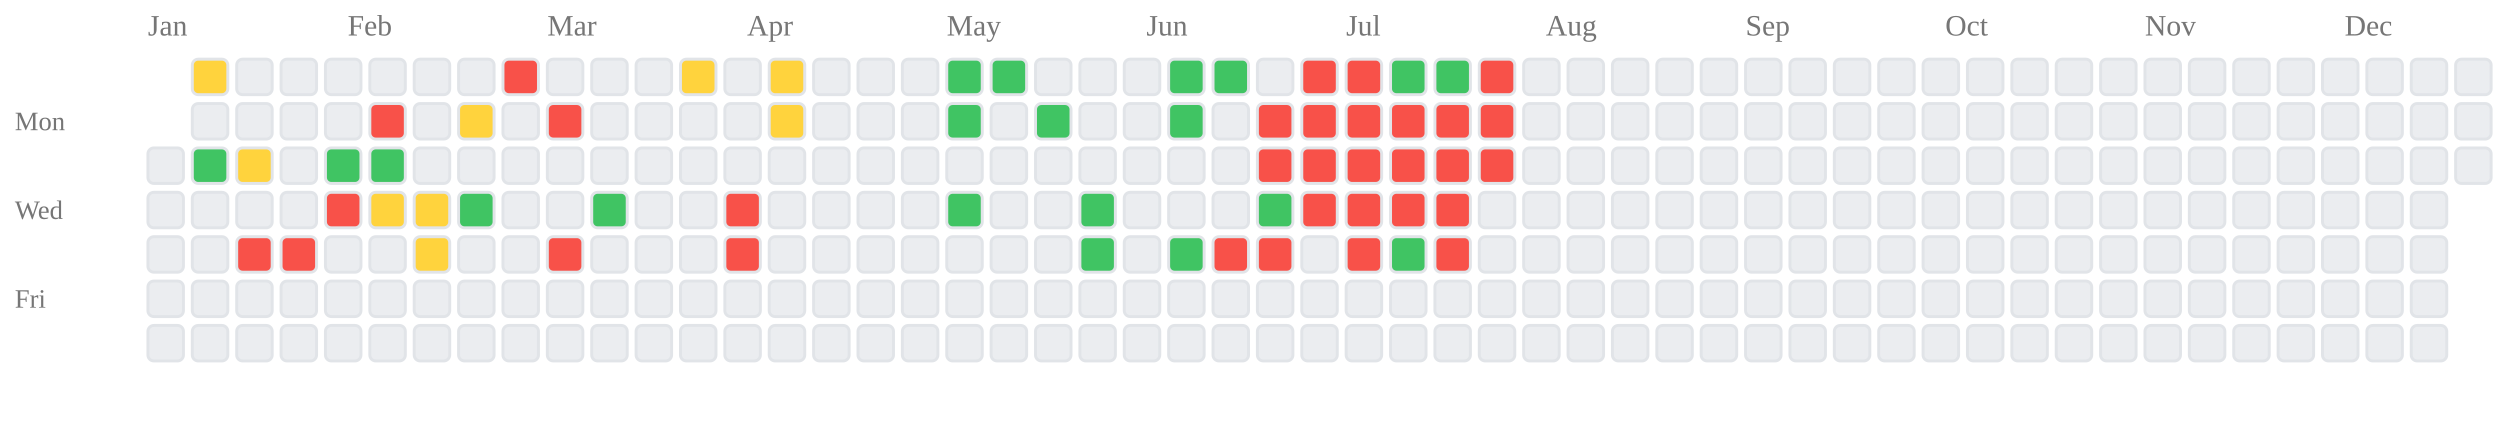
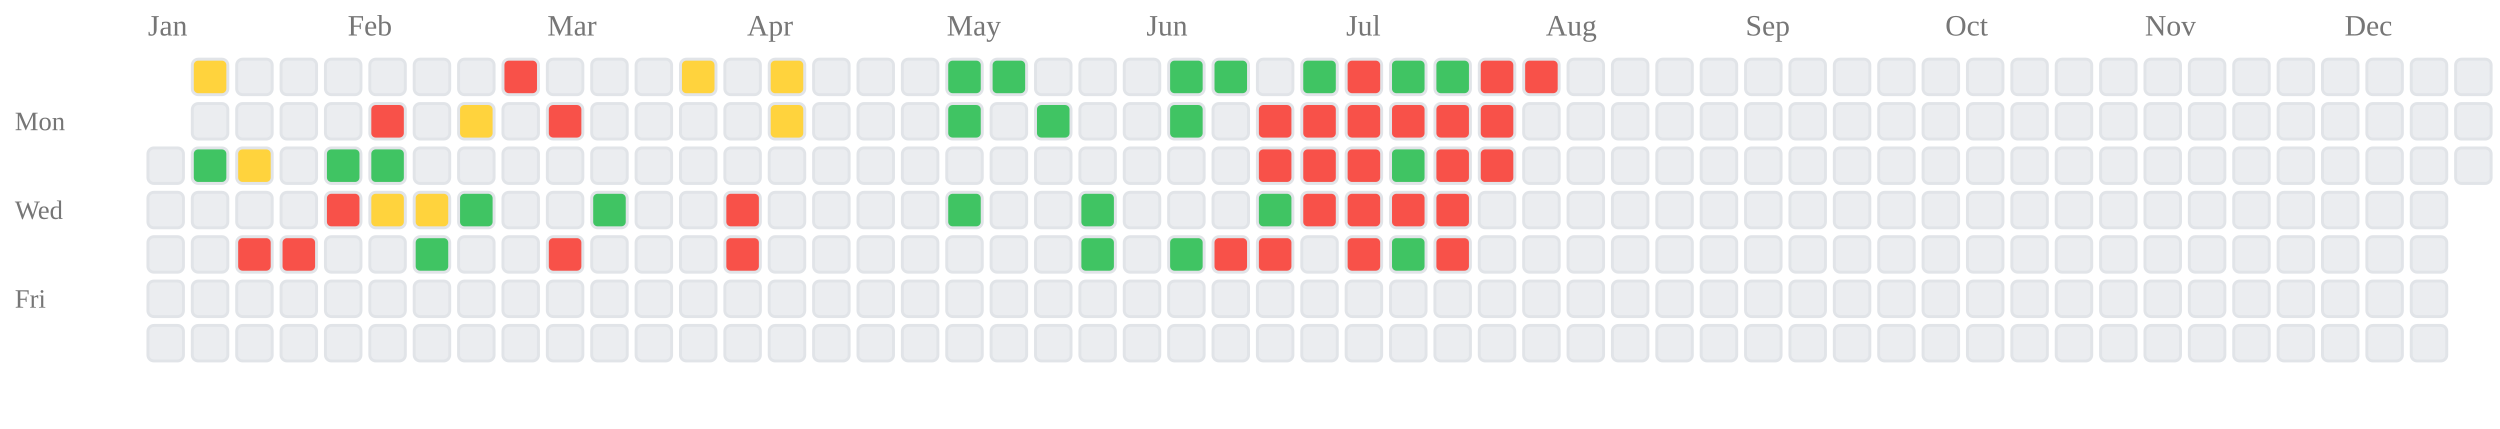
<svg xmlns="http://www.w3.org/2000/svg" width="845" height="145">
  <style>
        .month { font-size: 10px; fill: #767676; }
        .day { font-size: 9px; fill: #767676; }
        .cell { stroke: #e1e4e8; stroke-width: 1; }
        .cell-profit { fill: #40c463; }
        .cell-loss { fill: #f85149; }
        .cell-breakeven { fill: #ffd33d; }
        .cell-empty { fill: #ebedf0; }
    </style>
  <text x="50.0" y="12" class="month">Jan</text>
  <text x="117.5" y="12" class="month">Feb</text>
  <text x="185.0" y="12" class="month">Mar</text>
  <text x="252.5" y="12" class="month">Apr</text>
  <text x="320.0" y="12" class="month">May</text>
  <text x="387.5" y="12" class="month">Jun</text>
  <text x="455.0" y="12" class="month">Jul</text>
  <text x="522.5" y="12" class="month">Aug</text>
  <text x="590.0" y="12" class="month">Sep</text>
  <text x="657.5" y="12" class="month">Oct</text>
  <text x="725.0" y="12" class="month">Nov</text>
  <text x="792.5" y="12" class="month">Dec</text>
  <text x="5" y="44" class="day">Mon</text>
  <text x="5" y="74" class="day">Wed</text>
  <text x="5" y="104" class="day">Fri</text>
  <rect x="50" y="50" width="12" height="12" class="cell cell-empty" rx="2" ry="2" />
  <rect x="50" y="65" width="12" height="12" class="cell cell-empty" rx="2" ry="2" />
  <rect x="50" y="80" width="12" height="12" class="cell cell-empty" rx="2" ry="2" />
  <rect x="50" y="95" width="12" height="12" class="cell cell-empty" rx="2" ry="2" />
  <rect x="50" y="110" width="12" height="12" class="cell cell-empty" rx="2" ry="2" />
  <rect x="65" y="20" width="12" height="12" class="cell cell-breakeven" rx="2" ry="2" />
  <rect x="65" y="35" width="12" height="12" class="cell cell-empty" rx="2" ry="2" />
  <rect x="65" y="50" width="12" height="12" class="cell cell-profit" rx="2" ry="2" />
  <rect x="65" y="65" width="12" height="12" class="cell cell-empty" rx="2" ry="2" />
  <rect x="65" y="80" width="12" height="12" class="cell cell-empty" rx="2" ry="2" />
  <rect x="65" y="95" width="12" height="12" class="cell cell-empty" rx="2" ry="2" />
  <rect x="65" y="110" width="12" height="12" class="cell cell-empty" rx="2" ry="2" />
  <rect x="80" y="20" width="12" height="12" class="cell cell-empty" rx="2" ry="2" />
  <rect x="80" y="35" width="12" height="12" class="cell cell-empty" rx="2" ry="2" />
  <rect x="80" y="50" width="12" height="12" class="cell cell-breakeven" rx="2" ry="2" />
  <rect x="80" y="65" width="12" height="12" class="cell cell-empty" rx="2" ry="2" />
  <rect x="80" y="80" width="12" height="12" class="cell cell-loss" rx="2" ry="2" />
  <rect x="80" y="95" width="12" height="12" class="cell cell-empty" rx="2" ry="2" />
  <rect x="80" y="110" width="12" height="12" class="cell cell-empty" rx="2" ry="2" />
  <rect x="95" y="20" width="12" height="12" class="cell cell-empty" rx="2" ry="2" />
  <rect x="95" y="35" width="12" height="12" class="cell cell-empty" rx="2" ry="2" />
  <rect x="95" y="50" width="12" height="12" class="cell cell-empty" rx="2" ry="2" />
  <rect x="95" y="65" width="12" height="12" class="cell cell-empty" rx="2" ry="2" />
  <rect x="95" y="80" width="12" height="12" class="cell cell-loss" rx="2" ry="2" />
  <rect x="95" y="95" width="12" height="12" class="cell cell-empty" rx="2" ry="2" />
  <rect x="95" y="110" width="12" height="12" class="cell cell-empty" rx="2" ry="2" />
  <rect x="110" y="20" width="12" height="12" class="cell cell-empty" rx="2" ry="2" />
  <rect x="110" y="35" width="12" height="12" class="cell cell-empty" rx="2" ry="2" />
  <rect x="110" y="50" width="12" height="12" class="cell cell-profit" rx="2" ry="2" />
  <rect x="110" y="65" width="12" height="12" class="cell cell-loss" rx="2" ry="2" />
  <rect x="110" y="80" width="12" height="12" class="cell cell-empty" rx="2" ry="2" />
  <rect x="110" y="95" width="12" height="12" class="cell cell-empty" rx="2" ry="2" />
  <rect x="110" y="110" width="12" height="12" class="cell cell-empty" rx="2" ry="2" />
  <rect x="125" y="20" width="12" height="12" class="cell cell-empty" rx="2" ry="2" />
  <rect x="125" y="35" width="12" height="12" class="cell cell-loss" rx="2" ry="2" />
  <rect x="125" y="50" width="12" height="12" class="cell cell-profit" rx="2" ry="2" />
  <rect x="125" y="65" width="12" height="12" class="cell cell-breakeven" rx="2" ry="2" />
  <rect x="125" y="80" width="12" height="12" class="cell cell-empty" rx="2" ry="2" />
  <rect x="125" y="95" width="12" height="12" class="cell cell-empty" rx="2" ry="2" />
  <rect x="125" y="110" width="12" height="12" class="cell cell-empty" rx="2" ry="2" />
  <rect x="140" y="20" width="12" height="12" class="cell cell-empty" rx="2" ry="2" />
  <rect x="140" y="35" width="12" height="12" class="cell cell-empty" rx="2" ry="2" />
  <rect x="140" y="50" width="12" height="12" class="cell cell-empty" rx="2" ry="2" />
  <rect x="140" y="65" width="12" height="12" class="cell cell-breakeven" rx="2" ry="2" />
-   <rect x="140" y="80" width="12" height="12" class="cell cell-breakeven" rx="2" ry="2" />
+   <rect x="140" y="80" width="12" height="12" class="cell cell-profit" rx="2" ry="2" />
  <rect x="140" y="95" width="12" height="12" class="cell cell-empty" rx="2" ry="2" />
  <rect x="140" y="110" width="12" height="12" class="cell cell-empty" rx="2" ry="2" />
  <rect x="155" y="20" width="12" height="12" class="cell cell-empty" rx="2" ry="2" />
  <rect x="155" y="35" width="12" height="12" class="cell cell-breakeven" rx="2" ry="2" />
  <rect x="155" y="50" width="12" height="12" class="cell cell-empty" rx="2" ry="2" />
  <rect x="155" y="65" width="12" height="12" class="cell cell-profit" rx="2" ry="2" />
  <rect x="155" y="80" width="12" height="12" class="cell cell-empty" rx="2" ry="2" />
  <rect x="155" y="95" width="12" height="12" class="cell cell-empty" rx="2" ry="2" />
  <rect x="155" y="110" width="12" height="12" class="cell cell-empty" rx="2" ry="2" />
  <rect x="170" y="20" width="12" height="12" class="cell cell-loss" rx="2" ry="2" />
  <rect x="170" y="35" width="12" height="12" class="cell cell-empty" rx="2" ry="2" />
  <rect x="170" y="50" width="12" height="12" class="cell cell-empty" rx="2" ry="2" />
  <rect x="170" y="65" width="12" height="12" class="cell cell-empty" rx="2" ry="2" />
  <rect x="170" y="80" width="12" height="12" class="cell cell-empty" rx="2" ry="2" />
  <rect x="170" y="95" width="12" height="12" class="cell cell-empty" rx="2" ry="2" />
  <rect x="170" y="110" width="12" height="12" class="cell cell-empty" rx="2" ry="2" />
  <rect x="185" y="20" width="12" height="12" class="cell cell-empty" rx="2" ry="2" />
  <rect x="185" y="35" width="12" height="12" class="cell cell-loss" rx="2" ry="2" />
  <rect x="185" y="50" width="12" height="12" class="cell cell-empty" rx="2" ry="2" />
  <rect x="185" y="65" width="12" height="12" class="cell cell-empty" rx="2" ry="2" />
  <rect x="185" y="80" width="12" height="12" class="cell cell-loss" rx="2" ry="2" />
  <rect x="185" y="95" width="12" height="12" class="cell cell-empty" rx="2" ry="2" />
  <rect x="185" y="110" width="12" height="12" class="cell cell-empty" rx="2" ry="2" />
  <rect x="200" y="20" width="12" height="12" class="cell cell-empty" rx="2" ry="2" />
  <rect x="200" y="35" width="12" height="12" class="cell cell-empty" rx="2" ry="2" />
  <rect x="200" y="50" width="12" height="12" class="cell cell-empty" rx="2" ry="2" />
  <rect x="200" y="65" width="12" height="12" class="cell cell-profit" rx="2" ry="2" />
  <rect x="200" y="80" width="12" height="12" class="cell cell-empty" rx="2" ry="2" />
  <rect x="200" y="95" width="12" height="12" class="cell cell-empty" rx="2" ry="2" />
  <rect x="200" y="110" width="12" height="12" class="cell cell-empty" rx="2" ry="2" />
  <rect x="215" y="20" width="12" height="12" class="cell cell-empty" rx="2" ry="2" />
  <rect x="215" y="35" width="12" height="12" class="cell cell-empty" rx="2" ry="2" />
  <rect x="215" y="50" width="12" height="12" class="cell cell-empty" rx="2" ry="2" />
  <rect x="215" y="65" width="12" height="12" class="cell cell-empty" rx="2" ry="2" />
  <rect x="215" y="80" width="12" height="12" class="cell cell-empty" rx="2" ry="2" />
  <rect x="215" y="95" width="12" height="12" class="cell cell-empty" rx="2" ry="2" />
  <rect x="215" y="110" width="12" height="12" class="cell cell-empty" rx="2" ry="2" />
  <rect x="230" y="20" width="12" height="12" class="cell cell-breakeven" rx="2" ry="2" />
  <rect x="230" y="35" width="12" height="12" class="cell cell-empty" rx="2" ry="2" />
  <rect x="230" y="50" width="12" height="12" class="cell cell-empty" rx="2" ry="2" />
  <rect x="230" y="65" width="12" height="12" class="cell cell-empty" rx="2" ry="2" />
  <rect x="230" y="80" width="12" height="12" class="cell cell-empty" rx="2" ry="2" />
  <rect x="230" y="95" width="12" height="12" class="cell cell-empty" rx="2" ry="2" />
  <rect x="230" y="110" width="12" height="12" class="cell cell-empty" rx="2" ry="2" />
  <rect x="245" y="20" width="12" height="12" class="cell cell-empty" rx="2" ry="2" />
  <rect x="245" y="35" width="12" height="12" class="cell cell-empty" rx="2" ry="2" />
  <rect x="245" y="50" width="12" height="12" class="cell cell-empty" rx="2" ry="2" />
  <rect x="245" y="65" width="12" height="12" class="cell cell-loss" rx="2" ry="2" />
  <rect x="245" y="80" width="12" height="12" class="cell cell-loss" rx="2" ry="2" />
  <rect x="245" y="95" width="12" height="12" class="cell cell-empty" rx="2" ry="2" />
  <rect x="245" y="110" width="12" height="12" class="cell cell-empty" rx="2" ry="2" />
  <rect x="260" y="20" width="12" height="12" class="cell cell-breakeven" rx="2" ry="2" />
  <rect x="260" y="35" width="12" height="12" class="cell cell-breakeven" rx="2" ry="2" />
  <rect x="260" y="50" width="12" height="12" class="cell cell-empty" rx="2" ry="2" />
  <rect x="260" y="65" width="12" height="12" class="cell cell-empty" rx="2" ry="2" />
  <rect x="260" y="80" width="12" height="12" class="cell cell-empty" rx="2" ry="2" />
  <rect x="260" y="95" width="12" height="12" class="cell cell-empty" rx="2" ry="2" />
  <rect x="260" y="110" width="12" height="12" class="cell cell-empty" rx="2" ry="2" />
  <rect x="275" y="20" width="12" height="12" class="cell cell-empty" rx="2" ry="2" />
  <rect x="275" y="35" width="12" height="12" class="cell cell-empty" rx="2" ry="2" />
  <rect x="275" y="50" width="12" height="12" class="cell cell-empty" rx="2" ry="2" />
  <rect x="275" y="65" width="12" height="12" class="cell cell-empty" rx="2" ry="2" />
  <rect x="275" y="80" width="12" height="12" class="cell cell-empty" rx="2" ry="2" />
  <rect x="275" y="95" width="12" height="12" class="cell cell-empty" rx="2" ry="2" />
  <rect x="275" y="110" width="12" height="12" class="cell cell-empty" rx="2" ry="2" />
  <rect x="290" y="20" width="12" height="12" class="cell cell-empty" rx="2" ry="2" />
  <rect x="290" y="35" width="12" height="12" class="cell cell-empty" rx="2" ry="2" />
  <rect x="290" y="50" width="12" height="12" class="cell cell-empty" rx="2" ry="2" />
  <rect x="290" y="65" width="12" height="12" class="cell cell-empty" rx="2" ry="2" />
  <rect x="290" y="80" width="12" height="12" class="cell cell-empty" rx="2" ry="2" />
  <rect x="290" y="95" width="12" height="12" class="cell cell-empty" rx="2" ry="2" />
  <rect x="290" y="110" width="12" height="12" class="cell cell-empty" rx="2" ry="2" />
  <rect x="305" y="20" width="12" height="12" class="cell cell-empty" rx="2" ry="2" />
  <rect x="305" y="35" width="12" height="12" class="cell cell-empty" rx="2" ry="2" />
  <rect x="305" y="50" width="12" height="12" class="cell cell-empty" rx="2" ry="2" />
  <rect x="305" y="65" width="12" height="12" class="cell cell-empty" rx="2" ry="2" />
  <rect x="305" y="80" width="12" height="12" class="cell cell-empty" rx="2" ry="2" />
  <rect x="305" y="95" width="12" height="12" class="cell cell-empty" rx="2" ry="2" />
  <rect x="305" y="110" width="12" height="12" class="cell cell-empty" rx="2" ry="2" />
  <rect x="320" y="20" width="12" height="12" class="cell cell-profit" rx="2" ry="2" />
  <rect x="320" y="35" width="12" height="12" class="cell cell-profit" rx="2" ry="2" />
  <rect x="320" y="50" width="12" height="12" class="cell cell-empty" rx="2" ry="2" />
  <rect x="320" y="65" width="12" height="12" class="cell cell-profit" rx="2" ry="2" />
  <rect x="320" y="80" width="12" height="12" class="cell cell-empty" rx="2" ry="2" />
  <rect x="320" y="95" width="12" height="12" class="cell cell-empty" rx="2" ry="2" />
  <rect x="320" y="110" width="12" height="12" class="cell cell-empty" rx="2" ry="2" />
  <rect x="335" y="20" width="12" height="12" class="cell cell-profit" rx="2" ry="2" />
  <rect x="335" y="35" width="12" height="12" class="cell cell-empty" rx="2" ry="2" />
  <rect x="335" y="50" width="12" height="12" class="cell cell-empty" rx="2" ry="2" />
  <rect x="335" y="65" width="12" height="12" class="cell cell-empty" rx="2" ry="2" />
  <rect x="335" y="80" width="12" height="12" class="cell cell-empty" rx="2" ry="2" />
  <rect x="335" y="95" width="12" height="12" class="cell cell-empty" rx="2" ry="2" />
  <rect x="335" y="110" width="12" height="12" class="cell cell-empty" rx="2" ry="2" />
  <rect x="350" y="20" width="12" height="12" class="cell cell-empty" rx="2" ry="2" />
  <rect x="350" y="35" width="12" height="12" class="cell cell-profit" rx="2" ry="2" />
  <rect x="350" y="50" width="12" height="12" class="cell cell-empty" rx="2" ry="2" />
  <rect x="350" y="65" width="12" height="12" class="cell cell-empty" rx="2" ry="2" />
  <rect x="350" y="80" width="12" height="12" class="cell cell-empty" rx="2" ry="2" />
  <rect x="350" y="95" width="12" height="12" class="cell cell-empty" rx="2" ry="2" />
  <rect x="350" y="110" width="12" height="12" class="cell cell-empty" rx="2" ry="2" />
  <rect x="365" y="20" width="12" height="12" class="cell cell-empty" rx="2" ry="2" />
  <rect x="365" y="35" width="12" height="12" class="cell cell-empty" rx="2" ry="2" />
  <rect x="365" y="50" width="12" height="12" class="cell cell-empty" rx="2" ry="2" />
  <rect x="365" y="65" width="12" height="12" class="cell cell-profit" rx="2" ry="2" />
  <rect x="365" y="80" width="12" height="12" class="cell cell-profit" rx="2" ry="2" />
  <rect x="365" y="95" width="12" height="12" class="cell cell-empty" rx="2" ry="2" />
  <rect x="365" y="110" width="12" height="12" class="cell cell-empty" rx="2" ry="2" />
  <rect x="380" y="20" width="12" height="12" class="cell cell-empty" rx="2" ry="2" />
  <rect x="380" y="35" width="12" height="12" class="cell cell-empty" rx="2" ry="2" />
  <rect x="380" y="50" width="12" height="12" class="cell cell-empty" rx="2" ry="2" />
  <rect x="380" y="65" width="12" height="12" class="cell cell-empty" rx="2" ry="2" />
  <rect x="380" y="80" width="12" height="12" class="cell cell-empty" rx="2" ry="2" />
  <rect x="380" y="95" width="12" height="12" class="cell cell-empty" rx="2" ry="2" />
  <rect x="380" y="110" width="12" height="12" class="cell cell-empty" rx="2" ry="2" />
  <rect x="395" y="20" width="12" height="12" class="cell cell-profit" rx="2" ry="2" />
  <rect x="395" y="35" width="12" height="12" class="cell cell-profit" rx="2" ry="2" />
  <rect x="395" y="50" width="12" height="12" class="cell cell-empty" rx="2" ry="2" />
  <rect x="395" y="65" width="12" height="12" class="cell cell-empty" rx="2" ry="2" />
  <rect x="395" y="80" width="12" height="12" class="cell cell-profit" rx="2" ry="2" />
  <rect x="395" y="95" width="12" height="12" class="cell cell-empty" rx="2" ry="2" />
  <rect x="395" y="110" width="12" height="12" class="cell cell-empty" rx="2" ry="2" />
  <rect x="410" y="20" width="12" height="12" class="cell cell-profit" rx="2" ry="2" />
  <rect x="410" y="35" width="12" height="12" class="cell cell-empty" rx="2" ry="2" />
  <rect x="410" y="50" width="12" height="12" class="cell cell-empty" rx="2" ry="2" />
  <rect x="410" y="65" width="12" height="12" class="cell cell-empty" rx="2" ry="2" />
  <rect x="410" y="80" width="12" height="12" class="cell cell-loss" rx="2" ry="2" />
  <rect x="410" y="95" width="12" height="12" class="cell cell-empty" rx="2" ry="2" />
  <rect x="410" y="110" width="12" height="12" class="cell cell-empty" rx="2" ry="2" />
  <rect x="425" y="20" width="12" height="12" class="cell cell-empty" rx="2" ry="2" />
  <rect x="425" y="35" width="12" height="12" class="cell cell-loss" rx="2" ry="2" />
  <rect x="425" y="50" width="12" height="12" class="cell cell-loss" rx="2" ry="2" />
  <rect x="425" y="65" width="12" height="12" class="cell cell-profit" rx="2" ry="2" />
  <rect x="425" y="80" width="12" height="12" class="cell cell-loss" rx="2" ry="2" />
  <rect x="425" y="95" width="12" height="12" class="cell cell-empty" rx="2" ry="2" />
  <rect x="425" y="110" width="12" height="12" class="cell cell-empty" rx="2" ry="2" />
-   <rect x="440" y="20" width="12" height="12" class="cell cell-loss" rx="2" ry="2" />
+   <rect x="440" y="20" width="12" height="12" class="cell cell-profit" rx="2" ry="2" />
  <rect x="440" y="35" width="12" height="12" class="cell cell-loss" rx="2" ry="2" />
  <rect x="440" y="50" width="12" height="12" class="cell cell-loss" rx="2" ry="2" />
  <rect x="440" y="65" width="12" height="12" class="cell cell-loss" rx="2" ry="2" />
  <rect x="440" y="80" width="12" height="12" class="cell cell-empty" rx="2" ry="2" />
  <rect x="440" y="95" width="12" height="12" class="cell cell-empty" rx="2" ry="2" />
  <rect x="440" y="110" width="12" height="12" class="cell cell-empty" rx="2" ry="2" />
  <rect x="455" y="20" width="12" height="12" class="cell cell-loss" rx="2" ry="2" />
  <rect x="455" y="35" width="12" height="12" class="cell cell-loss" rx="2" ry="2" />
  <rect x="455" y="50" width="12" height="12" class="cell cell-loss" rx="2" ry="2" />
  <rect x="455" y="65" width="12" height="12" class="cell cell-loss" rx="2" ry="2" />
  <rect x="455" y="80" width="12" height="12" class="cell cell-loss" rx="2" ry="2" />
  <rect x="455" y="95" width="12" height="12" class="cell cell-empty" rx="2" ry="2" />
  <rect x="455" y="110" width="12" height="12" class="cell cell-empty" rx="2" ry="2" />
  <rect x="470" y="20" width="12" height="12" class="cell cell-profit" rx="2" ry="2" />
  <rect x="470" y="35" width="12" height="12" class="cell cell-loss" rx="2" ry="2" />
-   <rect x="470" y="50" width="12" height="12" class="cell cell-loss" rx="2" ry="2" />
+   <rect x="470" y="50" width="12" height="12" class="cell cell-profit" rx="2" ry="2" />
  <rect x="470" y="65" width="12" height="12" class="cell cell-loss" rx="2" ry="2" />
  <rect x="470" y="80" width="12" height="12" class="cell cell-profit" rx="2" ry="2" />
  <rect x="470" y="95" width="12" height="12" class="cell cell-empty" rx="2" ry="2" />
  <rect x="470" y="110" width="12" height="12" class="cell cell-empty" rx="2" ry="2" />
  <rect x="485" y="20" width="12" height="12" class="cell cell-profit" rx="2" ry="2" />
  <rect x="485" y="35" width="12" height="12" class="cell cell-loss" rx="2" ry="2" />
  <rect x="485" y="50" width="12" height="12" class="cell cell-loss" rx="2" ry="2" />
  <rect x="485" y="65" width="12" height="12" class="cell cell-loss" rx="2" ry="2" />
  <rect x="485" y="80" width="12" height="12" class="cell cell-loss" rx="2" ry="2" />
  <rect x="485" y="95" width="12" height="12" class="cell cell-empty" rx="2" ry="2" />
  <rect x="485" y="110" width="12" height="12" class="cell cell-empty" rx="2" ry="2" />
  <rect x="500" y="20" width="12" height="12" class="cell cell-loss" rx="2" ry="2" />
  <rect x="500" y="35" width="12" height="12" class="cell cell-loss" rx="2" ry="2" />
  <rect x="500" y="50" width="12" height="12" class="cell cell-loss" rx="2" ry="2" />
  <rect x="500" y="65" width="12" height="12" class="cell cell-empty" rx="2" ry="2" />
  <rect x="500" y="80" width="12" height="12" class="cell cell-empty" rx="2" ry="2" />
  <rect x="500" y="95" width="12" height="12" class="cell cell-empty" rx="2" ry="2" />
  <rect x="500" y="110" width="12" height="12" class="cell cell-empty" rx="2" ry="2" />
-   <rect x="515" y="20" width="12" height="12" class="cell cell-empty" rx="2" ry="2" />
+   <rect x="515" y="20" width="12" height="12" class="cell cell-loss" rx="2" ry="2" />
  <rect x="515" y="35" width="12" height="12" class="cell cell-empty" rx="2" ry="2" />
  <rect x="515" y="50" width="12" height="12" class="cell cell-empty" rx="2" ry="2" />
  <rect x="515" y="65" width="12" height="12" class="cell cell-empty" rx="2" ry="2" />
  <rect x="515" y="80" width="12" height="12" class="cell cell-empty" rx="2" ry="2" />
  <rect x="515" y="95" width="12" height="12" class="cell cell-empty" rx="2" ry="2" />
  <rect x="515" y="110" width="12" height="12" class="cell cell-empty" rx="2" ry="2" />
  <rect x="530" y="20" width="12" height="12" class="cell cell-empty" rx="2" ry="2" />
  <rect x="530" y="35" width="12" height="12" class="cell cell-empty" rx="2" ry="2" />
  <rect x="530" y="50" width="12" height="12" class="cell cell-empty" rx="2" ry="2" />
  <rect x="530" y="65" width="12" height="12" class="cell cell-empty" rx="2" ry="2" />
  <rect x="530" y="80" width="12" height="12" class="cell cell-empty" rx="2" ry="2" />
  <rect x="530" y="95" width="12" height="12" class="cell cell-empty" rx="2" ry="2" />
  <rect x="530" y="110" width="12" height="12" class="cell cell-empty" rx="2" ry="2" />
  <rect x="545" y="20" width="12" height="12" class="cell cell-empty" rx="2" ry="2" />
  <rect x="545" y="35" width="12" height="12" class="cell cell-empty" rx="2" ry="2" />
  <rect x="545" y="50" width="12" height="12" class="cell cell-empty" rx="2" ry="2" />
  <rect x="545" y="65" width="12" height="12" class="cell cell-empty" rx="2" ry="2" />
  <rect x="545" y="80" width="12" height="12" class="cell cell-empty" rx="2" ry="2" />
  <rect x="545" y="95" width="12" height="12" class="cell cell-empty" rx="2" ry="2" />
  <rect x="545" y="110" width="12" height="12" class="cell cell-empty" rx="2" ry="2" />
  <rect x="560" y="20" width="12" height="12" class="cell cell-empty" rx="2" ry="2" />
  <rect x="560" y="35" width="12" height="12" class="cell cell-empty" rx="2" ry="2" />
  <rect x="560" y="50" width="12" height="12" class="cell cell-empty" rx="2" ry="2" />
  <rect x="560" y="65" width="12" height="12" class="cell cell-empty" rx="2" ry="2" />
  <rect x="560" y="80" width="12" height="12" class="cell cell-empty" rx="2" ry="2" />
  <rect x="560" y="95" width="12" height="12" class="cell cell-empty" rx="2" ry="2" />
  <rect x="560" y="110" width="12" height="12" class="cell cell-empty" rx="2" ry="2" />
  <rect x="575" y="20" width="12" height="12" class="cell cell-empty" rx="2" ry="2" />
  <rect x="575" y="35" width="12" height="12" class="cell cell-empty" rx="2" ry="2" />
  <rect x="575" y="50" width="12" height="12" class="cell cell-empty" rx="2" ry="2" />
  <rect x="575" y="65" width="12" height="12" class="cell cell-empty" rx="2" ry="2" />
  <rect x="575" y="80" width="12" height="12" class="cell cell-empty" rx="2" ry="2" />
  <rect x="575" y="95" width="12" height="12" class="cell cell-empty" rx="2" ry="2" />
  <rect x="575" y="110" width="12" height="12" class="cell cell-empty" rx="2" ry="2" />
  <rect x="590" y="20" width="12" height="12" class="cell cell-empty" rx="2" ry="2" />
  <rect x="590" y="35" width="12" height="12" class="cell cell-empty" rx="2" ry="2" />
  <rect x="590" y="50" width="12" height="12" class="cell cell-empty" rx="2" ry="2" />
  <rect x="590" y="65" width="12" height="12" class="cell cell-empty" rx="2" ry="2" />
  <rect x="590" y="80" width="12" height="12" class="cell cell-empty" rx="2" ry="2" />
  <rect x="590" y="95" width="12" height="12" class="cell cell-empty" rx="2" ry="2" />
  <rect x="590" y="110" width="12" height="12" class="cell cell-empty" rx="2" ry="2" />
  <rect x="605" y="20" width="12" height="12" class="cell cell-empty" rx="2" ry="2" />
  <rect x="605" y="35" width="12" height="12" class="cell cell-empty" rx="2" ry="2" />
  <rect x="605" y="50" width="12" height="12" class="cell cell-empty" rx="2" ry="2" />
  <rect x="605" y="65" width="12" height="12" class="cell cell-empty" rx="2" ry="2" />
  <rect x="605" y="80" width="12" height="12" class="cell cell-empty" rx="2" ry="2" />
  <rect x="605" y="95" width="12" height="12" class="cell cell-empty" rx="2" ry="2" />
  <rect x="605" y="110" width="12" height="12" class="cell cell-empty" rx="2" ry="2" />
  <rect x="620" y="20" width="12" height="12" class="cell cell-empty" rx="2" ry="2" />
  <rect x="620" y="35" width="12" height="12" class="cell cell-empty" rx="2" ry="2" />
  <rect x="620" y="50" width="12" height="12" class="cell cell-empty" rx="2" ry="2" />
  <rect x="620" y="65" width="12" height="12" class="cell cell-empty" rx="2" ry="2" />
  <rect x="620" y="80" width="12" height="12" class="cell cell-empty" rx="2" ry="2" />
  <rect x="620" y="95" width="12" height="12" class="cell cell-empty" rx="2" ry="2" />
  <rect x="620" y="110" width="12" height="12" class="cell cell-empty" rx="2" ry="2" />
  <rect x="635" y="20" width="12" height="12" class="cell cell-empty" rx="2" ry="2" />
  <rect x="635" y="35" width="12" height="12" class="cell cell-empty" rx="2" ry="2" />
  <rect x="635" y="50" width="12" height="12" class="cell cell-empty" rx="2" ry="2" />
  <rect x="635" y="65" width="12" height="12" class="cell cell-empty" rx="2" ry="2" />
  <rect x="635" y="80" width="12" height="12" class="cell cell-empty" rx="2" ry="2" />
  <rect x="635" y="95" width="12" height="12" class="cell cell-empty" rx="2" ry="2" />
  <rect x="635" y="110" width="12" height="12" class="cell cell-empty" rx="2" ry="2" />
  <rect x="650" y="20" width="12" height="12" class="cell cell-empty" rx="2" ry="2" />
  <rect x="650" y="35" width="12" height="12" class="cell cell-empty" rx="2" ry="2" />
  <rect x="650" y="50" width="12" height="12" class="cell cell-empty" rx="2" ry="2" />
  <rect x="650" y="65" width="12" height="12" class="cell cell-empty" rx="2" ry="2" />
  <rect x="650" y="80" width="12" height="12" class="cell cell-empty" rx="2" ry="2" />
  <rect x="650" y="95" width="12" height="12" class="cell cell-empty" rx="2" ry="2" />
  <rect x="650" y="110" width="12" height="12" class="cell cell-empty" rx="2" ry="2" />
  <rect x="665" y="20" width="12" height="12" class="cell cell-empty" rx="2" ry="2" />
  <rect x="665" y="35" width="12" height="12" class="cell cell-empty" rx="2" ry="2" />
  <rect x="665" y="50" width="12" height="12" class="cell cell-empty" rx="2" ry="2" />
  <rect x="665" y="65" width="12" height="12" class="cell cell-empty" rx="2" ry="2" />
  <rect x="665" y="80" width="12" height="12" class="cell cell-empty" rx="2" ry="2" />
  <rect x="665" y="95" width="12" height="12" class="cell cell-empty" rx="2" ry="2" />
  <rect x="665" y="110" width="12" height="12" class="cell cell-empty" rx="2" ry="2" />
  <rect x="680" y="20" width="12" height="12" class="cell cell-empty" rx="2" ry="2" />
  <rect x="680" y="35" width="12" height="12" class="cell cell-empty" rx="2" ry="2" />
  <rect x="680" y="50" width="12" height="12" class="cell cell-empty" rx="2" ry="2" />
  <rect x="680" y="65" width="12" height="12" class="cell cell-empty" rx="2" ry="2" />
  <rect x="680" y="80" width="12" height="12" class="cell cell-empty" rx="2" ry="2" />
  <rect x="680" y="95" width="12" height="12" class="cell cell-empty" rx="2" ry="2" />
  <rect x="680" y="110" width="12" height="12" class="cell cell-empty" rx="2" ry="2" />
  <rect x="695" y="20" width="12" height="12" class="cell cell-empty" rx="2" ry="2" />
  <rect x="695" y="35" width="12" height="12" class="cell cell-empty" rx="2" ry="2" />
  <rect x="695" y="50" width="12" height="12" class="cell cell-empty" rx="2" ry="2" />
  <rect x="695" y="65" width="12" height="12" class="cell cell-empty" rx="2" ry="2" />
  <rect x="695" y="80" width="12" height="12" class="cell cell-empty" rx="2" ry="2" />
  <rect x="695" y="95" width="12" height="12" class="cell cell-empty" rx="2" ry="2" />
  <rect x="695" y="110" width="12" height="12" class="cell cell-empty" rx="2" ry="2" />
  <rect x="710" y="20" width="12" height="12" class="cell cell-empty" rx="2" ry="2" />
  <rect x="710" y="35" width="12" height="12" class="cell cell-empty" rx="2" ry="2" />
  <rect x="710" y="50" width="12" height="12" class="cell cell-empty" rx="2" ry="2" />
  <rect x="710" y="65" width="12" height="12" class="cell cell-empty" rx="2" ry="2" />
  <rect x="710" y="80" width="12" height="12" class="cell cell-empty" rx="2" ry="2" />
  <rect x="710" y="95" width="12" height="12" class="cell cell-empty" rx="2" ry="2" />
  <rect x="710" y="110" width="12" height="12" class="cell cell-empty" rx="2" ry="2" />
  <rect x="725" y="20" width="12" height="12" class="cell cell-empty" rx="2" ry="2" />
  <rect x="725" y="35" width="12" height="12" class="cell cell-empty" rx="2" ry="2" />
  <rect x="725" y="50" width="12" height="12" class="cell cell-empty" rx="2" ry="2" />
  <rect x="725" y="65" width="12" height="12" class="cell cell-empty" rx="2" ry="2" />
  <rect x="725" y="80" width="12" height="12" class="cell cell-empty" rx="2" ry="2" />
  <rect x="725" y="95" width="12" height="12" class="cell cell-empty" rx="2" ry="2" />
  <rect x="725" y="110" width="12" height="12" class="cell cell-empty" rx="2" ry="2" />
  <rect x="740" y="20" width="12" height="12" class="cell cell-empty" rx="2" ry="2" />
  <rect x="740" y="35" width="12" height="12" class="cell cell-empty" rx="2" ry="2" />
  <rect x="740" y="50" width="12" height="12" class="cell cell-empty" rx="2" ry="2" />
  <rect x="740" y="65" width="12" height="12" class="cell cell-empty" rx="2" ry="2" />
  <rect x="740" y="80" width="12" height="12" class="cell cell-empty" rx="2" ry="2" />
  <rect x="740" y="95" width="12" height="12" class="cell cell-empty" rx="2" ry="2" />
  <rect x="740" y="110" width="12" height="12" class="cell cell-empty" rx="2" ry="2" />
  <rect x="755" y="20" width="12" height="12" class="cell cell-empty" rx="2" ry="2" />
  <rect x="755" y="35" width="12" height="12" class="cell cell-empty" rx="2" ry="2" />
  <rect x="755" y="50" width="12" height="12" class="cell cell-empty" rx="2" ry="2" />
  <rect x="755" y="65" width="12" height="12" class="cell cell-empty" rx="2" ry="2" />
  <rect x="755" y="80" width="12" height="12" class="cell cell-empty" rx="2" ry="2" />
  <rect x="755" y="95" width="12" height="12" class="cell cell-empty" rx="2" ry="2" />
  <rect x="755" y="110" width="12" height="12" class="cell cell-empty" rx="2" ry="2" />
  <rect x="770" y="20" width="12" height="12" class="cell cell-empty" rx="2" ry="2" />
  <rect x="770" y="35" width="12" height="12" class="cell cell-empty" rx="2" ry="2" />
  <rect x="770" y="50" width="12" height="12" class="cell cell-empty" rx="2" ry="2" />
  <rect x="770" y="65" width="12" height="12" class="cell cell-empty" rx="2" ry="2" />
  <rect x="770" y="80" width="12" height="12" class="cell cell-empty" rx="2" ry="2" />
  <rect x="770" y="95" width="12" height="12" class="cell cell-empty" rx="2" ry="2" />
  <rect x="770" y="110" width="12" height="12" class="cell cell-empty" rx="2" ry="2" />
  <rect x="785" y="20" width="12" height="12" class="cell cell-empty" rx="2" ry="2" />
  <rect x="785" y="35" width="12" height="12" class="cell cell-empty" rx="2" ry="2" />
  <rect x="785" y="50" width="12" height="12" class="cell cell-empty" rx="2" ry="2" />
  <rect x="785" y="65" width="12" height="12" class="cell cell-empty" rx="2" ry="2" />
  <rect x="785" y="80" width="12" height="12" class="cell cell-empty" rx="2" ry="2" />
  <rect x="785" y="95" width="12" height="12" class="cell cell-empty" rx="2" ry="2" />
  <rect x="785" y="110" width="12" height="12" class="cell cell-empty" rx="2" ry="2" />
  <rect x="800" y="20" width="12" height="12" class="cell cell-empty" rx="2" ry="2" />
  <rect x="800" y="35" width="12" height="12" class="cell cell-empty" rx="2" ry="2" />
  <rect x="800" y="50" width="12" height="12" class="cell cell-empty" rx="2" ry="2" />
  <rect x="800" y="65" width="12" height="12" class="cell cell-empty" rx="2" ry="2" />
  <rect x="800" y="80" width="12" height="12" class="cell cell-empty" rx="2" ry="2" />
  <rect x="800" y="95" width="12" height="12" class="cell cell-empty" rx="2" ry="2" />
  <rect x="800" y="110" width="12" height="12" class="cell cell-empty" rx="2" ry="2" />
  <rect x="815" y="20" width="12" height="12" class="cell cell-empty" rx="2" ry="2" />
  <rect x="815" y="35" width="12" height="12" class="cell cell-empty" rx="2" ry="2" />
  <rect x="815" y="50" width="12" height="12" class="cell cell-empty" rx="2" ry="2" />
  <rect x="815" y="65" width="12" height="12" class="cell cell-empty" rx="2" ry="2" />
  <rect x="815" y="80" width="12" height="12" class="cell cell-empty" rx="2" ry="2" />
  <rect x="815" y="95" width="12" height="12" class="cell cell-empty" rx="2" ry="2" />
  <rect x="815" y="110" width="12" height="12" class="cell cell-empty" rx="2" ry="2" />
  <rect x="830" y="20" width="12" height="12" class="cell cell-empty" rx="2" ry="2" />
  <rect x="830" y="35" width="12" height="12" class="cell cell-empty" rx="2" ry="2" />
  <rect x="830" y="50" width="12" height="12" class="cell cell-empty" rx="2" ry="2" />
</svg>
